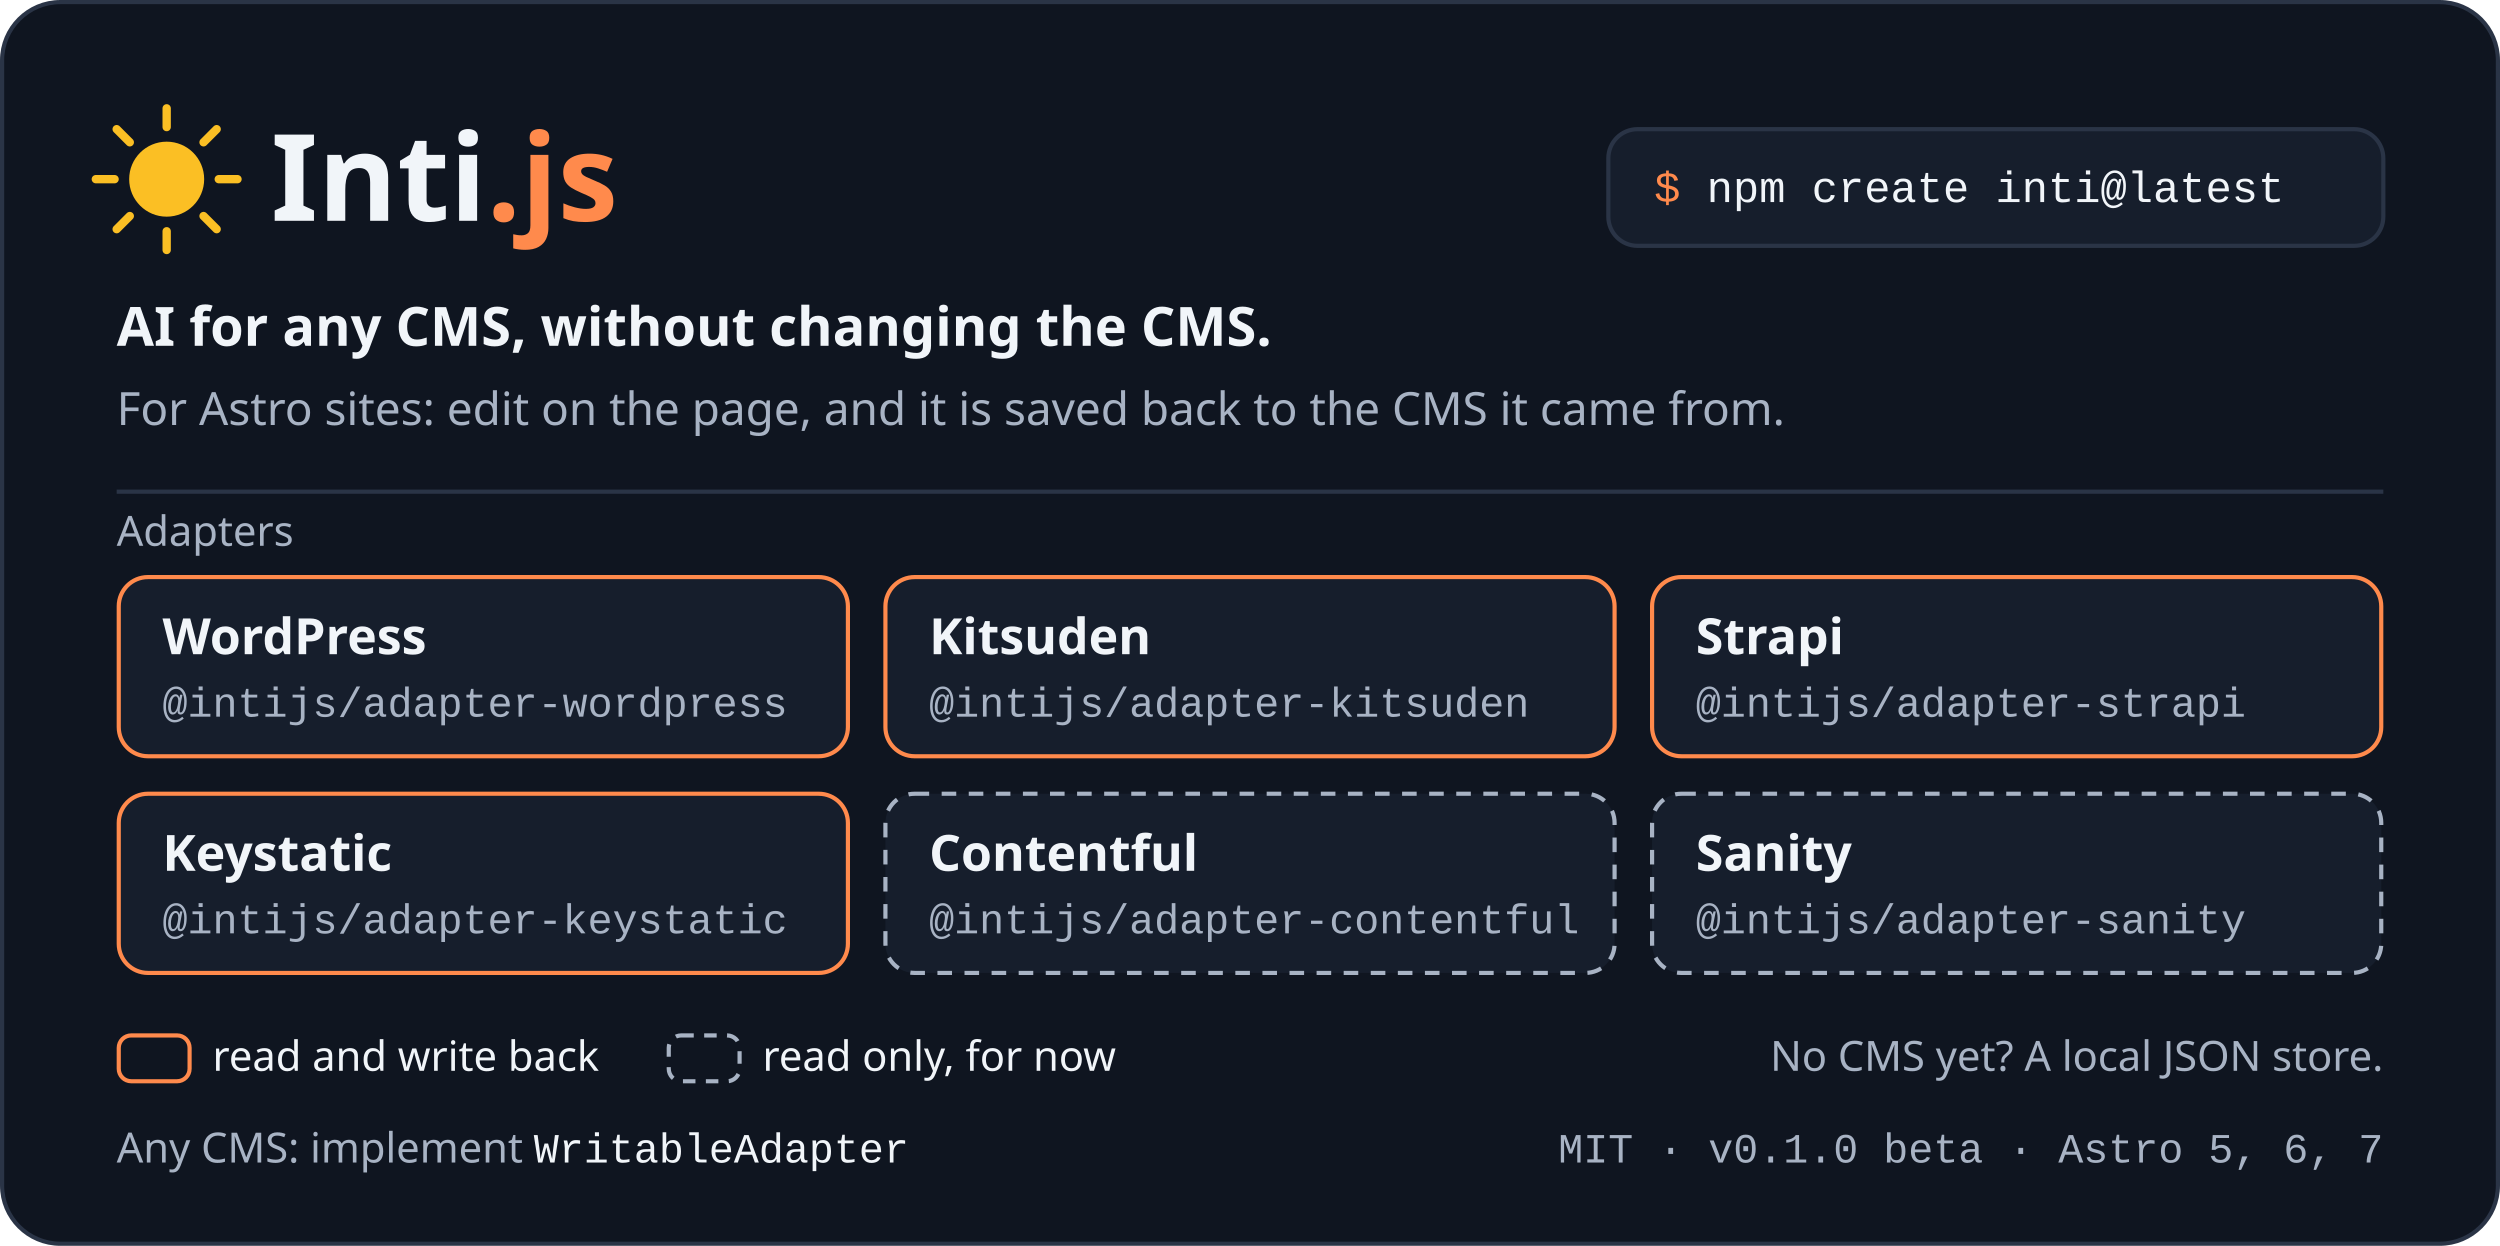
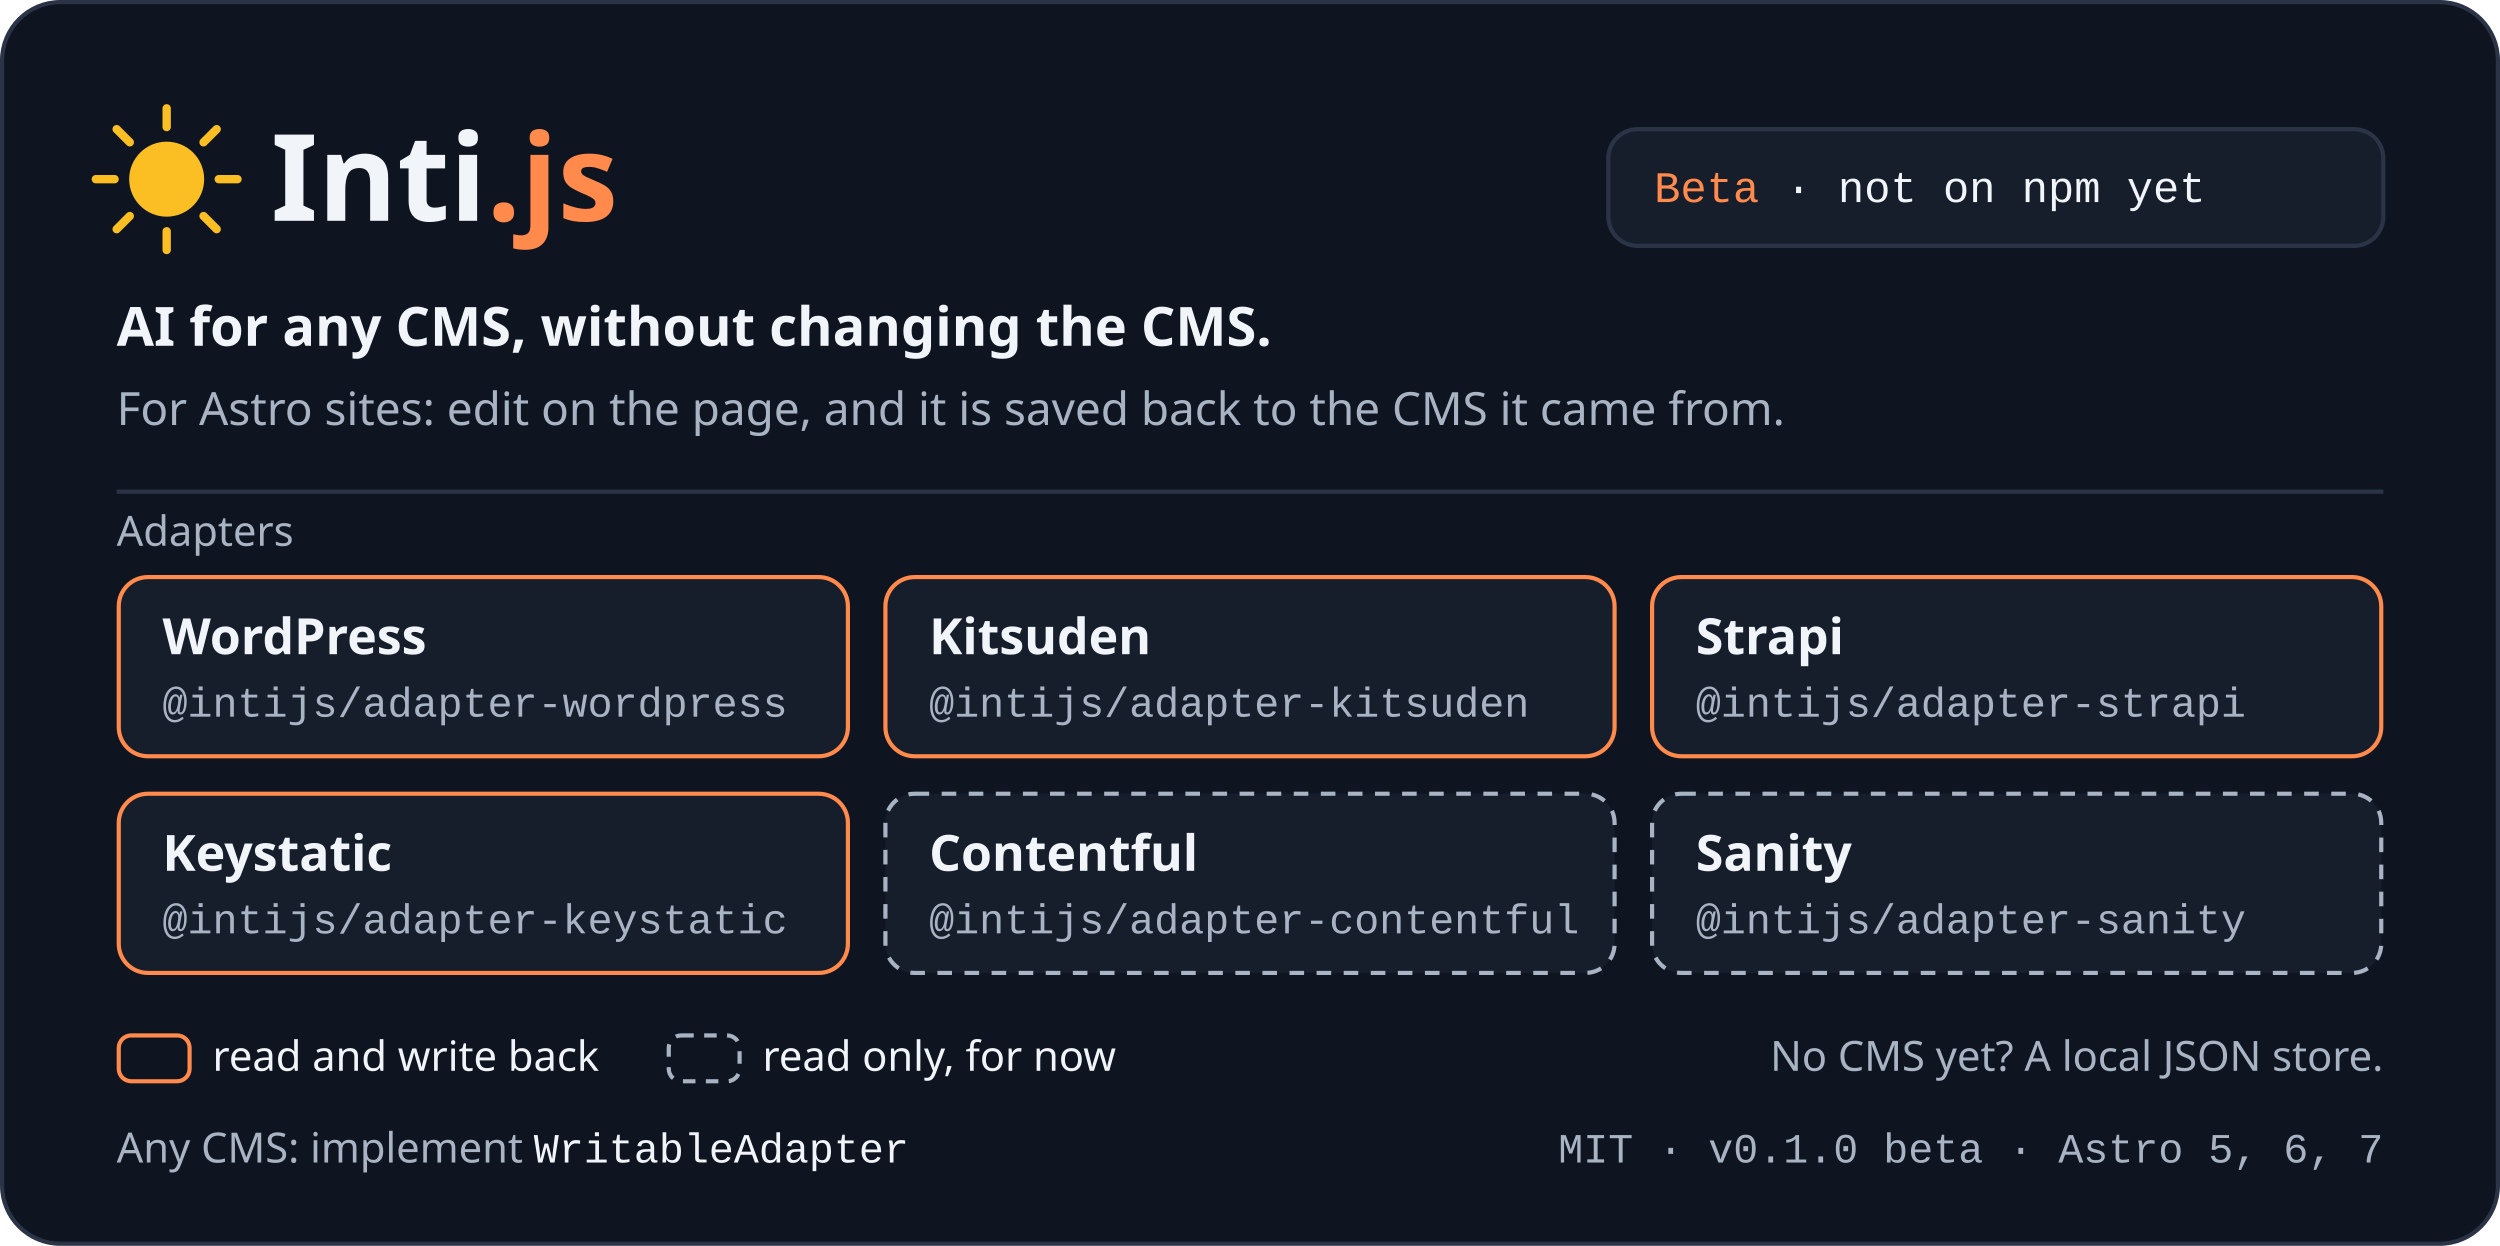
<svg xmlns="http://www.w3.org/2000/svg" viewBox="0 0 1200 598" width="1200" height="598" role="img" aria-labelledby="t d">
  <style>.s{font-family:-apple-system, BlinkMacSystemFont, 'Segoe UI', 'Noto Sans', Helvetica, Arial, sans-serif}.m{font-family:ui-monospace, SFMono-Regular, 'SF Mono', Menlo, Consolas, 'Liberation Mono', monospace}</style>
  <rect x="1" y="1" width="1198" height="596" rx="28" fill="#0f1520" stroke="#2a3446" stroke-width="2" />
  <circle cx="80" cy="86" r="18" fill="#fbbf24" />
  <line x1="105.0" y1="86.0" x2="114.0" y2="86.0" stroke="#fbbf24" stroke-width="4" stroke-linecap="round" />
  <line x1="97.7" y1="103.7" x2="104.0" y2="110.0" stroke="#fbbf24" stroke-width="4" stroke-linecap="round" />
  <line x1="80.0" y1="111.0" x2="80.0" y2="120.0" stroke="#fbbf24" stroke-width="4" stroke-linecap="round" />
  <line x1="62.3" y1="103.7" x2="56.0" y2="110.0" stroke="#fbbf24" stroke-width="4" stroke-linecap="round" />
  <line x1="55.0" y1="86.0" x2="46.0" y2="86.0" stroke="#fbbf24" stroke-width="4" stroke-linecap="round" />
  <line x1="62.3" y1="68.3" x2="56.0" y2="62.0" stroke="#fbbf24" stroke-width="4" stroke-linecap="round" />
  <line x1="80.0" y1="61.0" x2="80.0" y2="52.0" stroke="#fbbf24" stroke-width="4" stroke-linecap="round" />
  <line x1="97.7" y1="68.3" x2="104.0" y2="62.0" stroke="#fbbf24" stroke-width="4" stroke-linecap="round" />
  <text class="s" x="130" y="106" font-size="58" font-weight="800" fill="#f1f5f9">Inti<tspan fill="#ff8a4c">.js</tspan>
  </text>
  <text class="s" x="56" y="166" font-size="26" font-weight="600" fill="#f1f5f9">AI for any CMS, without changing the CMS.</text>
  <text class="s" x="56" y="204" font-size="22" fill="#a8b3c4">For Astro sites: edit on the page, and it is saved back to the CMS it came from.</text>
  <rect x="772" y="62" width="372" height="56" rx="14" fill="#161e2c" stroke="#2a3446" stroke-width="2" />
  <text class="m" x="794" y="97" font-size="21" fill="#f1f5f9">
-     <tspan fill="#ff8a4c">$</tspan> npm create inti@latest</text>
+     <tspan fill="#ff8a4c">Beta</tspan> · not on npm yet</text>
  <line x1="56" y1="236" x2="1144" y2="236" stroke="#2a3446" stroke-width="2" />
  <text class="s" x="56" y="262" font-size="20" fill="#a8b3c4">Adapters</text>
  <rect x="57.0" y="277" width="350.0" height="86" rx="14" fill="#161e2c" stroke="#ff8a4c" stroke-width="2" />
  <text class="s" x="78.0" y="314" font-size="24" font-weight="700" fill="#f1f5f9">WordPress</text>
  <text class="m" x="78.0" y="344" font-size="20" fill="#a8b3c4">@intijs/adapter-wordpress</text>
  <rect x="425.0" y="277" width="350.0" height="86" rx="14" fill="#161e2c" stroke="#ff8a4c" stroke-width="2" />
  <text class="s" x="446.0" y="314" font-size="24" font-weight="700" fill="#f1f5f9">Kitsuden</text>
  <text class="m" x="446.0" y="344" font-size="20" fill="#a8b3c4">@intijs/adapter-kitsuden</text>
  <rect x="793.0" y="277" width="350.0" height="86" rx="14" fill="#161e2c" stroke="#ff8a4c" stroke-width="2" />
  <text class="s" x="814.0" y="314" font-size="24" font-weight="700" fill="#f1f5f9">Strapi</text>
  <text class="m" x="814.0" y="344" font-size="20" fill="#a8b3c4">@intijs/adapter-strapi</text>
  <rect x="57.0" y="381" width="350.0" height="86" rx="14" fill="#161e2c" stroke="#ff8a4c" stroke-width="2" />
  <text class="s" x="78.0" y="418" font-size="24" font-weight="700" fill="#f1f5f9">Keystatic</text>
  <text class="m" x="78.0" y="448" font-size="20" fill="#a8b3c4">@intijs/adapter-keystatic</text>
  <rect x="425.0" y="381" width="350.0" height="86" rx="14" fill="#161e2c" stroke="#a8b3c4" stroke-width="2" stroke-dasharray="7 6" />
  <text class="s" x="446.0" y="418" font-size="24" font-weight="700" fill="#f1f5f9">Contentful</text>
  <text class="m" x="446.0" y="448" font-size="20" fill="#a8b3c4">@intijs/adapter-contentful</text>
  <rect x="793.0" y="381" width="350.0" height="86" rx="14" fill="#161e2c" stroke="#a8b3c4" stroke-width="2" stroke-dasharray="7 6" />
  <text class="s" x="814.0" y="418" font-size="24" font-weight="700" fill="#f1f5f9">Sanity</text>
  <text class="m" x="814.0" y="448" font-size="20" fill="#a8b3c4">@intijs/adapter-sanity</text>
  <rect x="57" y="497" width="34" height="22" rx="6" fill="none" stroke="#ff8a4c" stroke-width="2" />
  <text class="s" x="102" y="514" font-size="20" fill="#f1f5f9">read and write back</text>
  <rect x="321" y="497" width="34" height="22" rx="6" fill="none" stroke="#a8b3c4" stroke-width="2" stroke-dasharray="6 5" />
  <text class="s" x="366" y="514" font-size="20" fill="#f1f5f9">read only, for now</text>
  <text class="s" x="1144" y="514" font-size="20" text-anchor="end" fill="#a8b3c4">No CMS yet? A local JSON store.</text>
  <text class="s" x="56" y="558" font-size="20" fill="#a8b3c4">Any CMS: implement <tspan font-family="ui-monospace, SFMono-Regular, 'SF Mono', Menlo, Consolas, 'Liberation Mono', monospace" fill="#f1f5f9">WritableAdapter</tspan>
  </text>
  <text class="m" x="1144" y="558" font-size="20" text-anchor="end" fill="#a8b3c4">MIT · v0.1.0 beta · Astro 5, 6, 7</text>
</svg>
